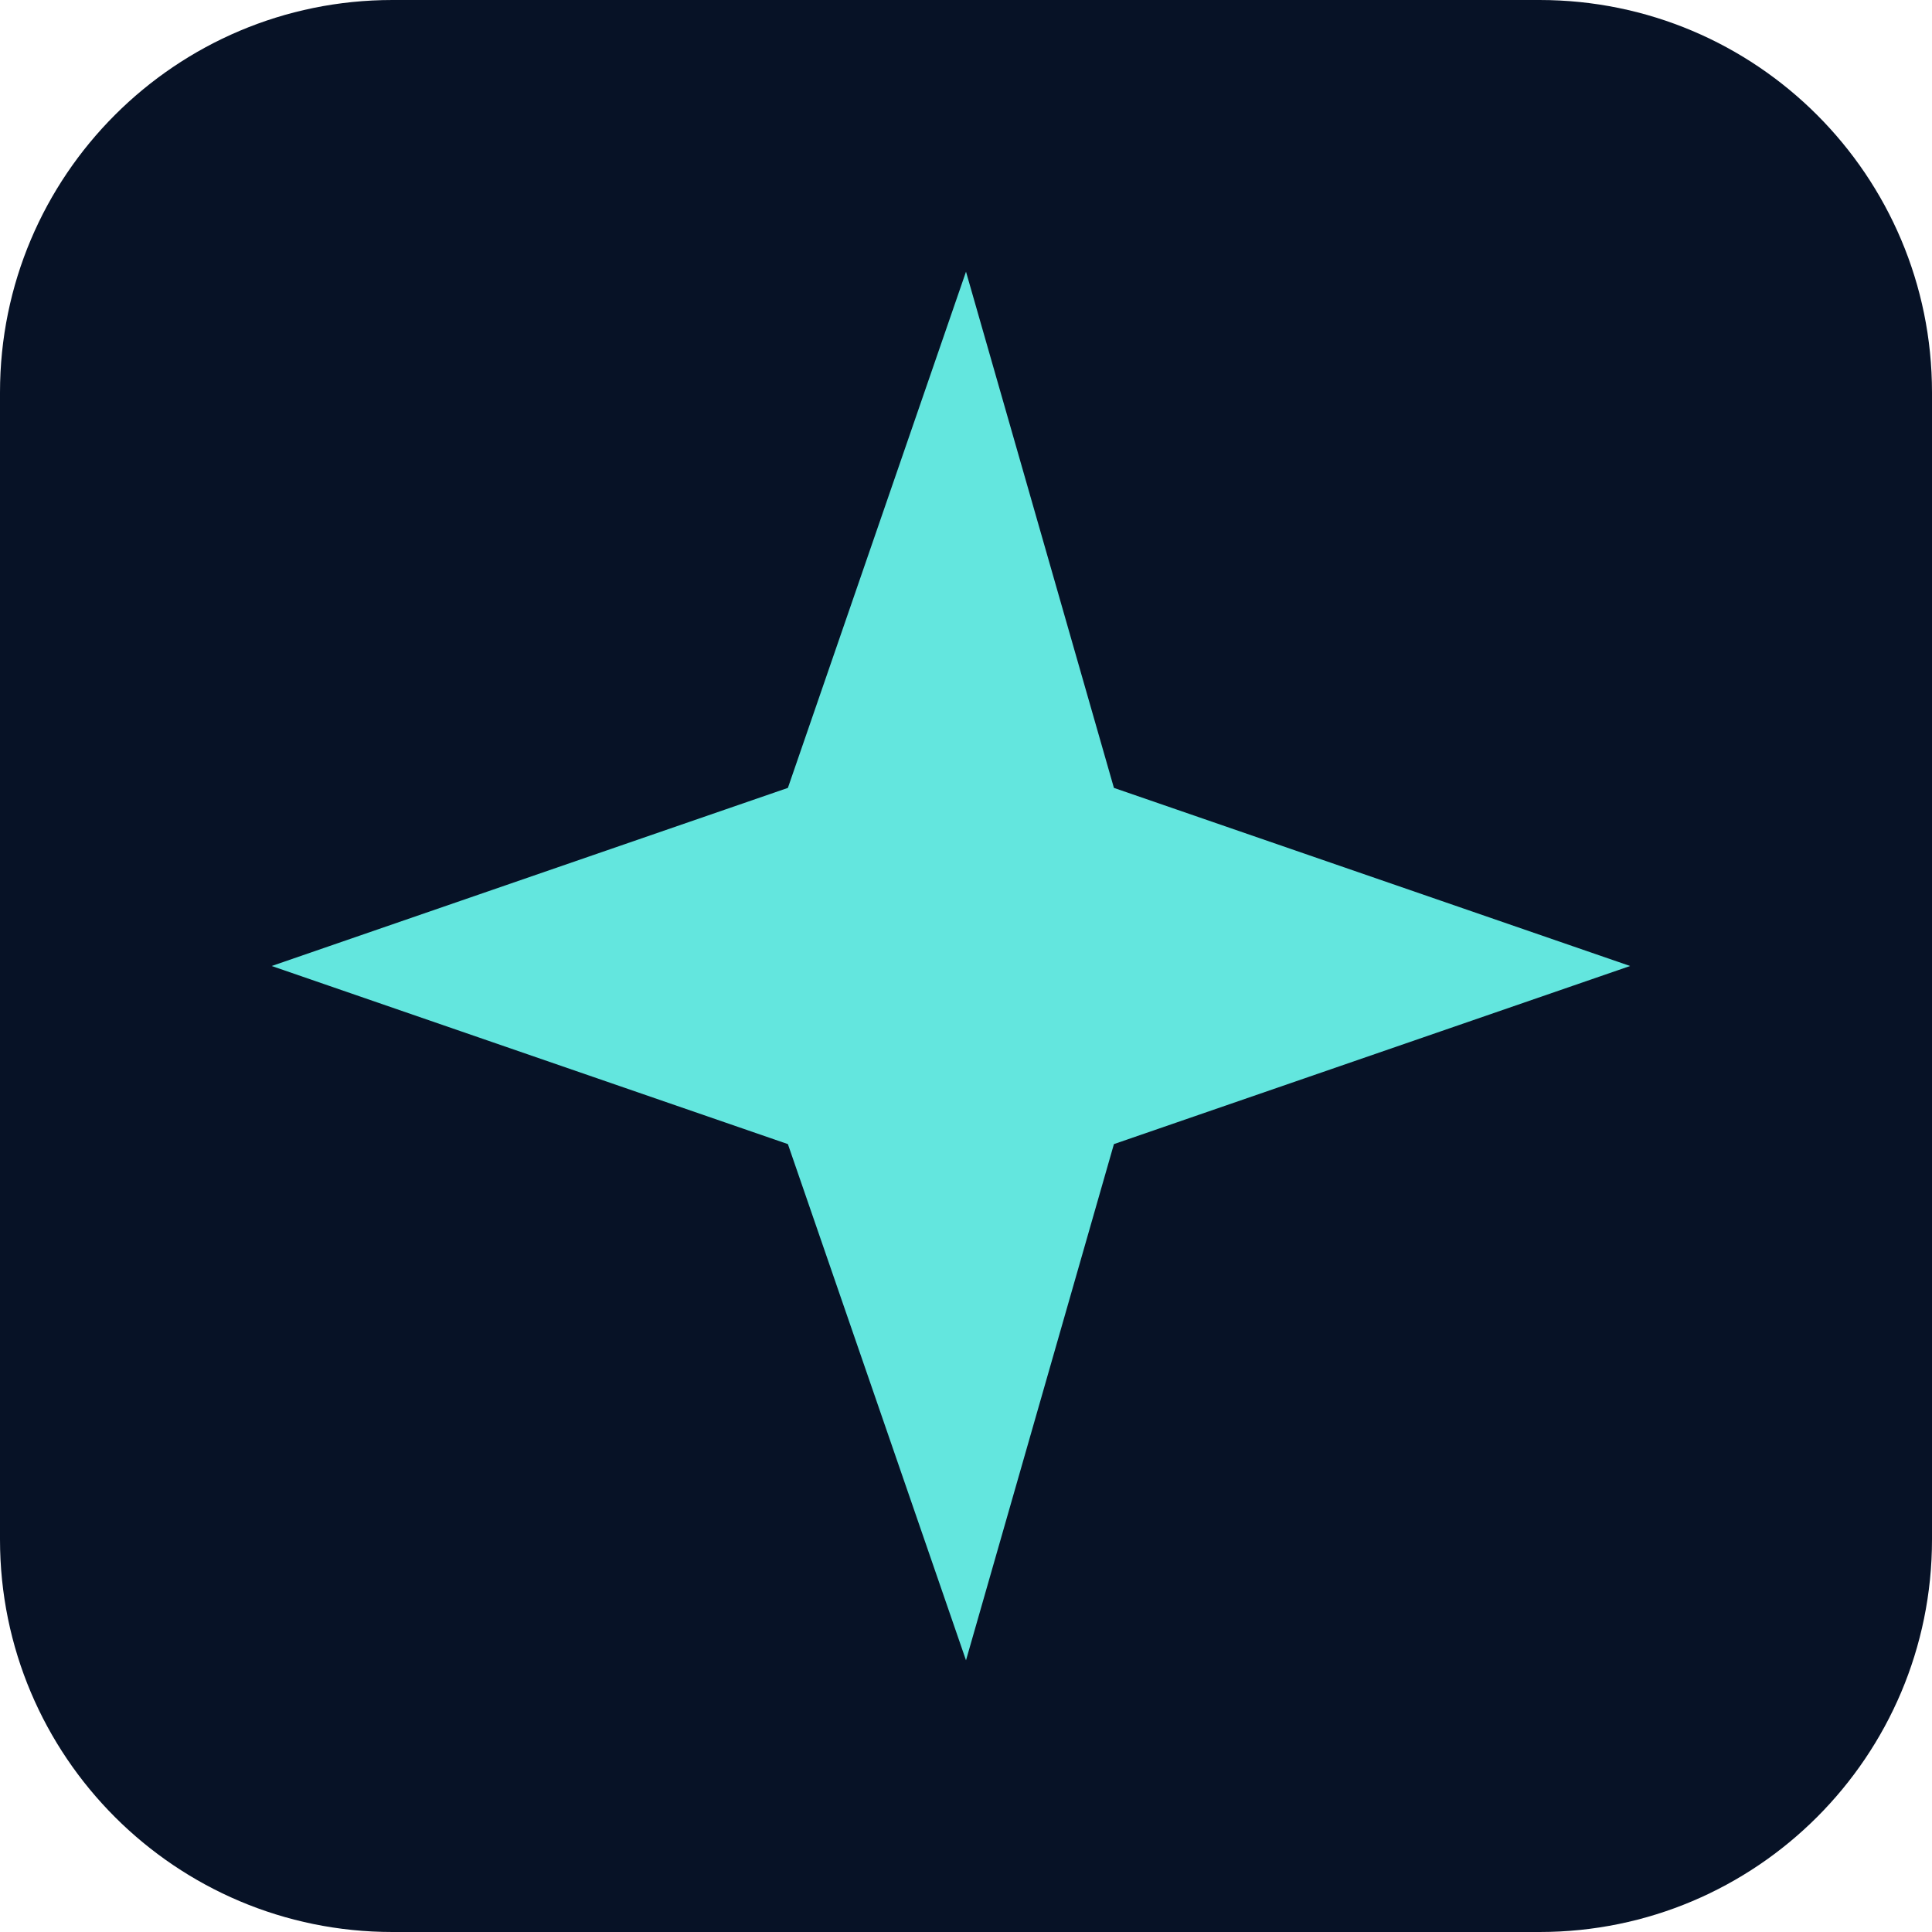
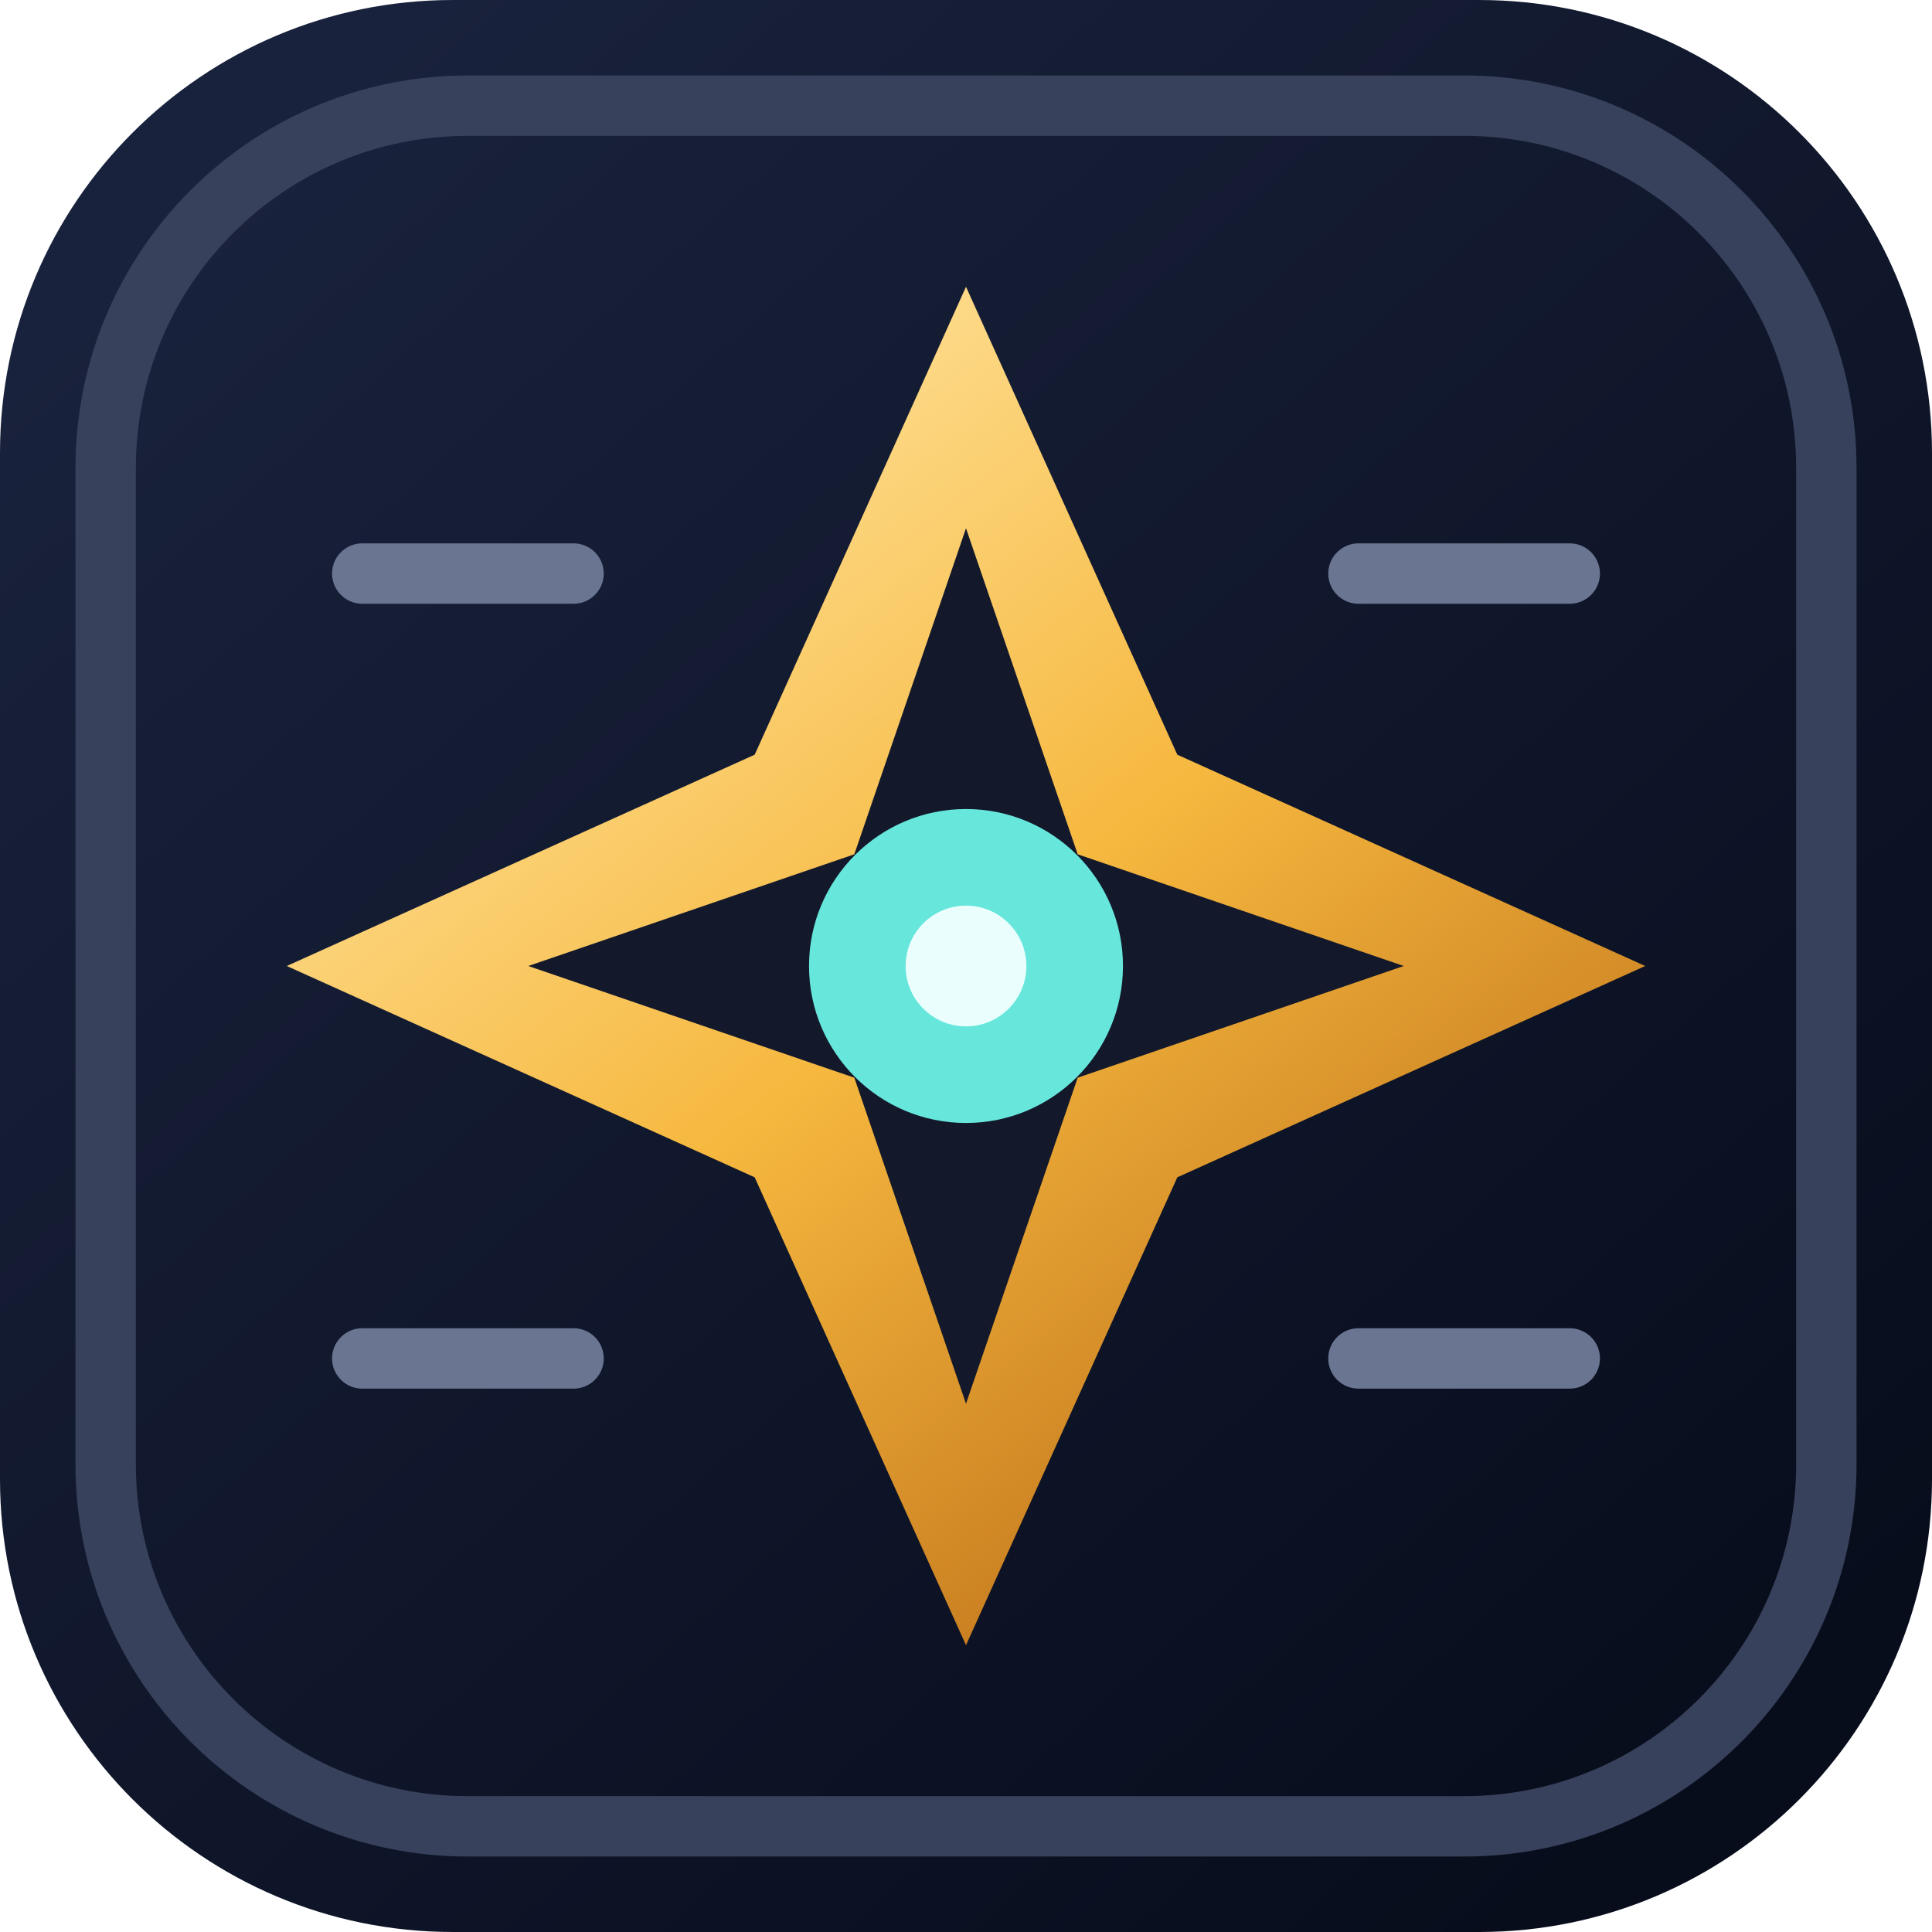
- <svg xmlns="http://www.w3.org/2000/svg" viewBox="0 0 64 64">
-   <rect width="64" height="64" rx="13" fill="#071226" />
-   <path d="M32 9l4.9 17.1L54 32l-17.1 5.9L32 55l-5.9-17.1L9 32l17.1-5.9L32 9z" fill="#63e6de" />
+ <svg xmlns="http://www.w3.org/2000/svg" viewBox="0 0 64 64" role="img" aria-label="Task Bar Hero Atlas">
+   <defs>
+     <linearGradient id="bg" x1="8" y1="5" x2="56" y2="59" gradientUnits="userSpaceOnUse">
+       <stop stop-color="#19223c" />
+       <stop offset="1" stop-color="#080d1c" />
+     </linearGradient>
+     <linearGradient id="gold" x1="19" y1="14" x2="47" y2="50" gradientUnits="userSpaceOnUse">
+       <stop stop-color="#ffe29a" />
+       <stop offset=".48" stop-color="#f6b83f" />
+       <stop offset="1" stop-color="#bd6f18" />
+     </linearGradient>
+   </defs>
+   <rect width="64" height="64" rx="15" fill="url(#bg)" />
+   <rect x="3.5" y="3.5" width="57" height="57" rx="12" fill="none" stroke="#38415b" stroke-width="2" />
+   <path d="M32 9.5 39 25l15.5 7L39 39 32 54.5 25 39 9.5 32 25 25 32 9.5Z" fill="url(#gold)" />
+   <path d="m32 17.5 3.7 10.8 10.8 3.7-10.8 3.7L32 46.5l-3.7-10.8L17.5 32l10.8-3.7L32 17.5Z" fill="#13192b" />
+   <circle cx="32" cy="32" r="5.2" fill="#67e6dc" />
+   <circle cx="32" cy="32" r="2" fill="#eafffd" />
+   <path d="M12 19h7M45 45h7M45 19h7M12 45h7" stroke="#6a7591" stroke-width="2" stroke-linecap="round" />
</svg>
